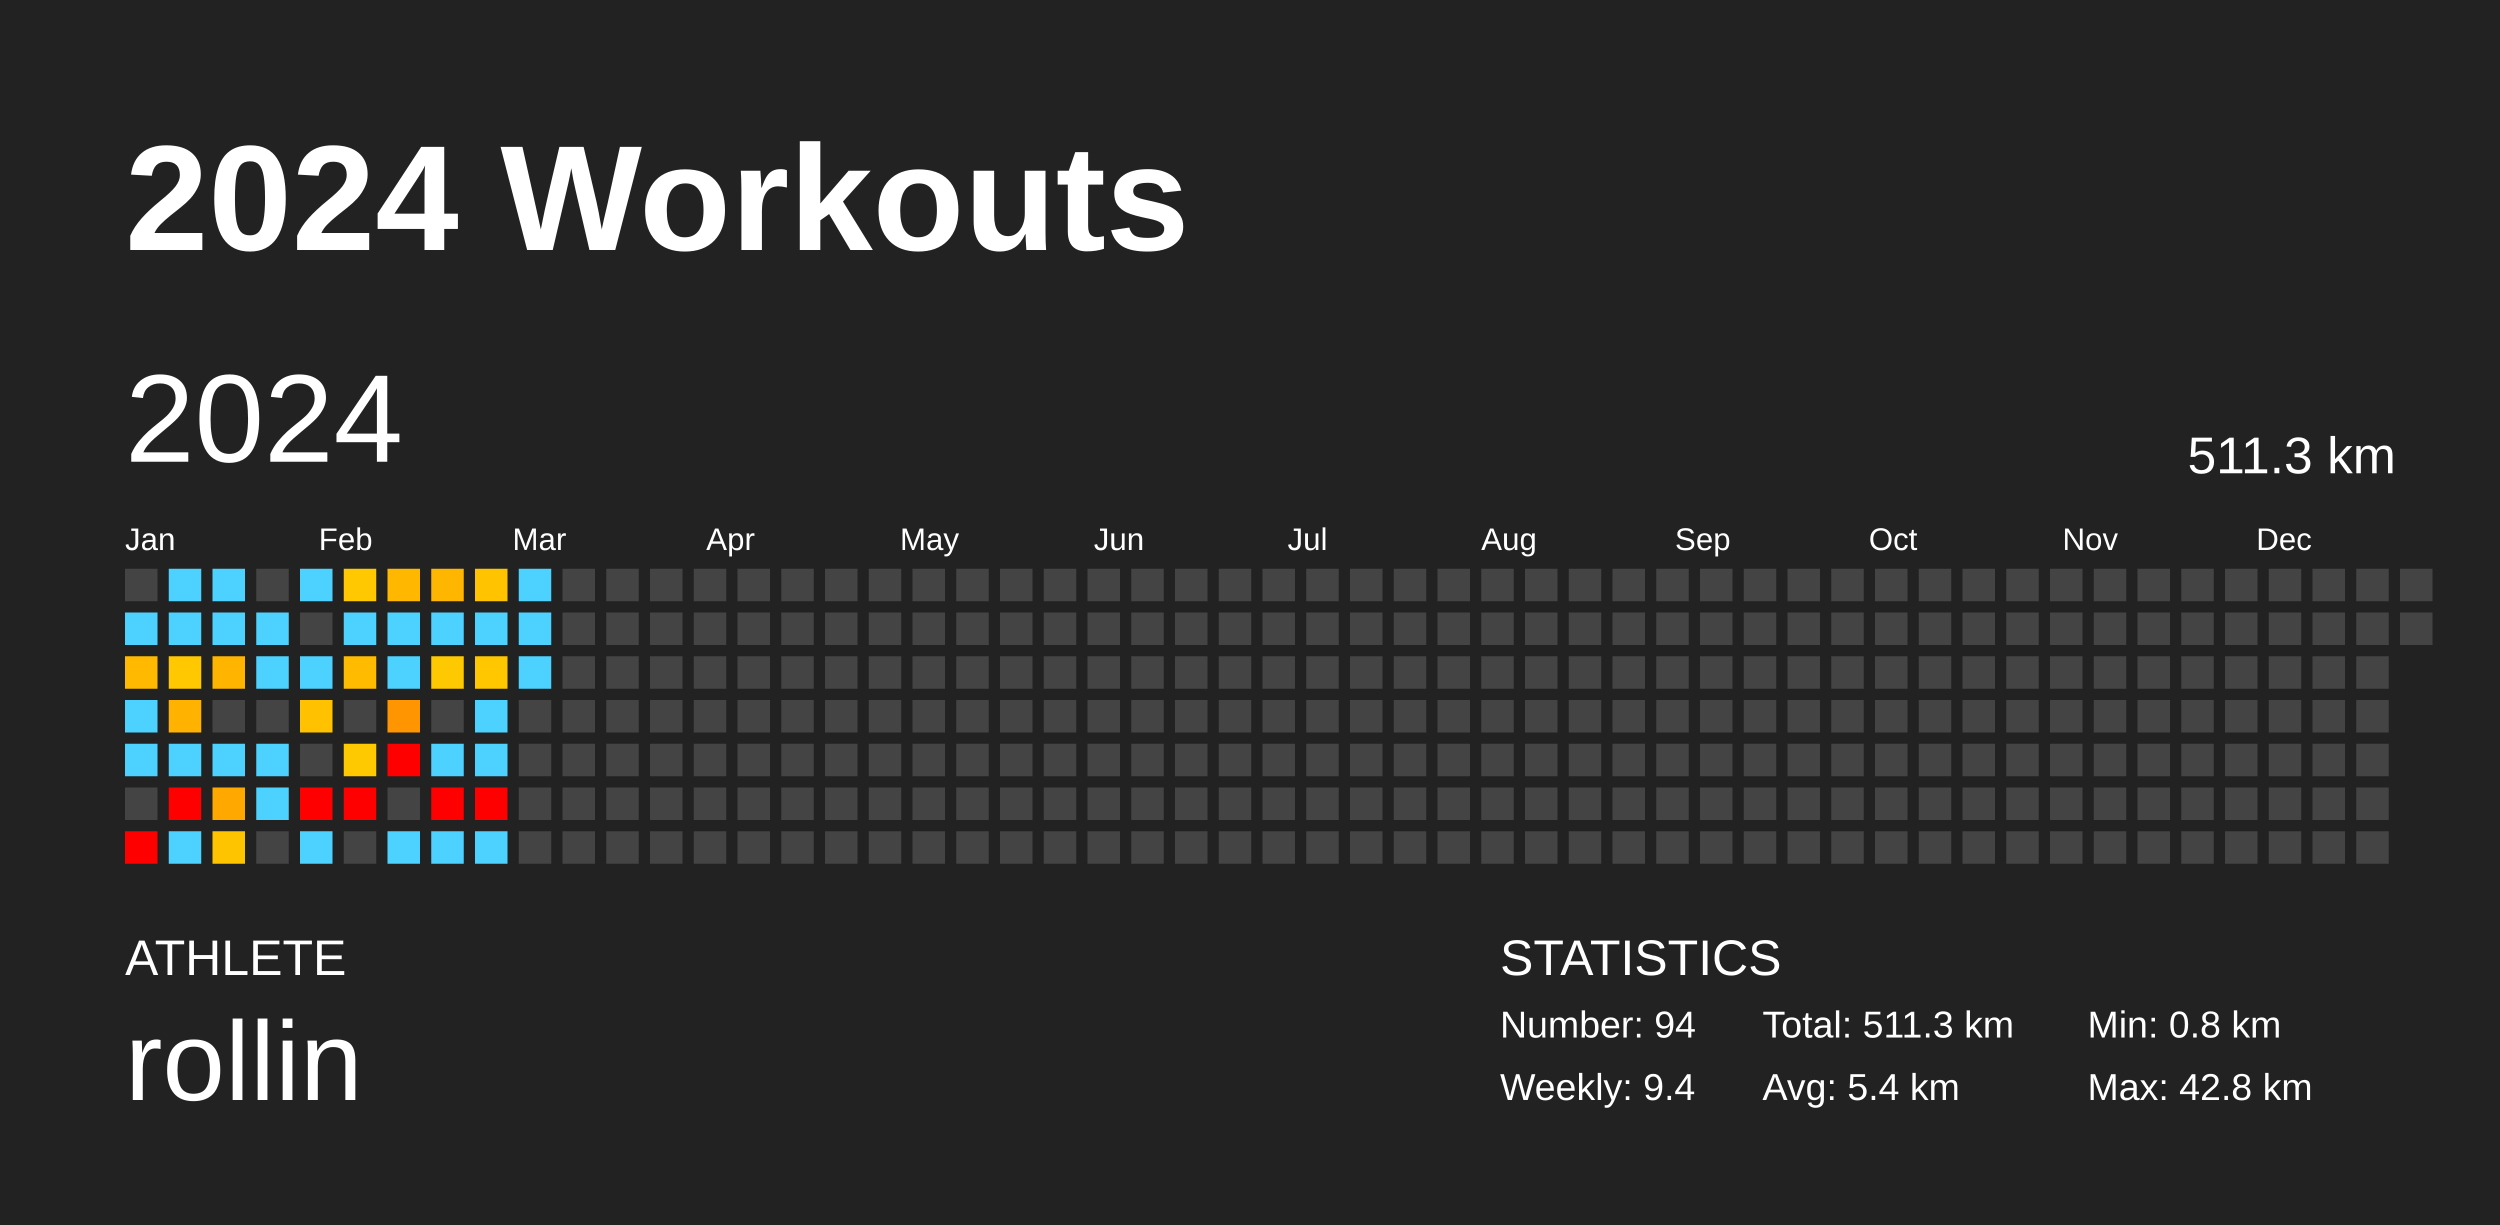
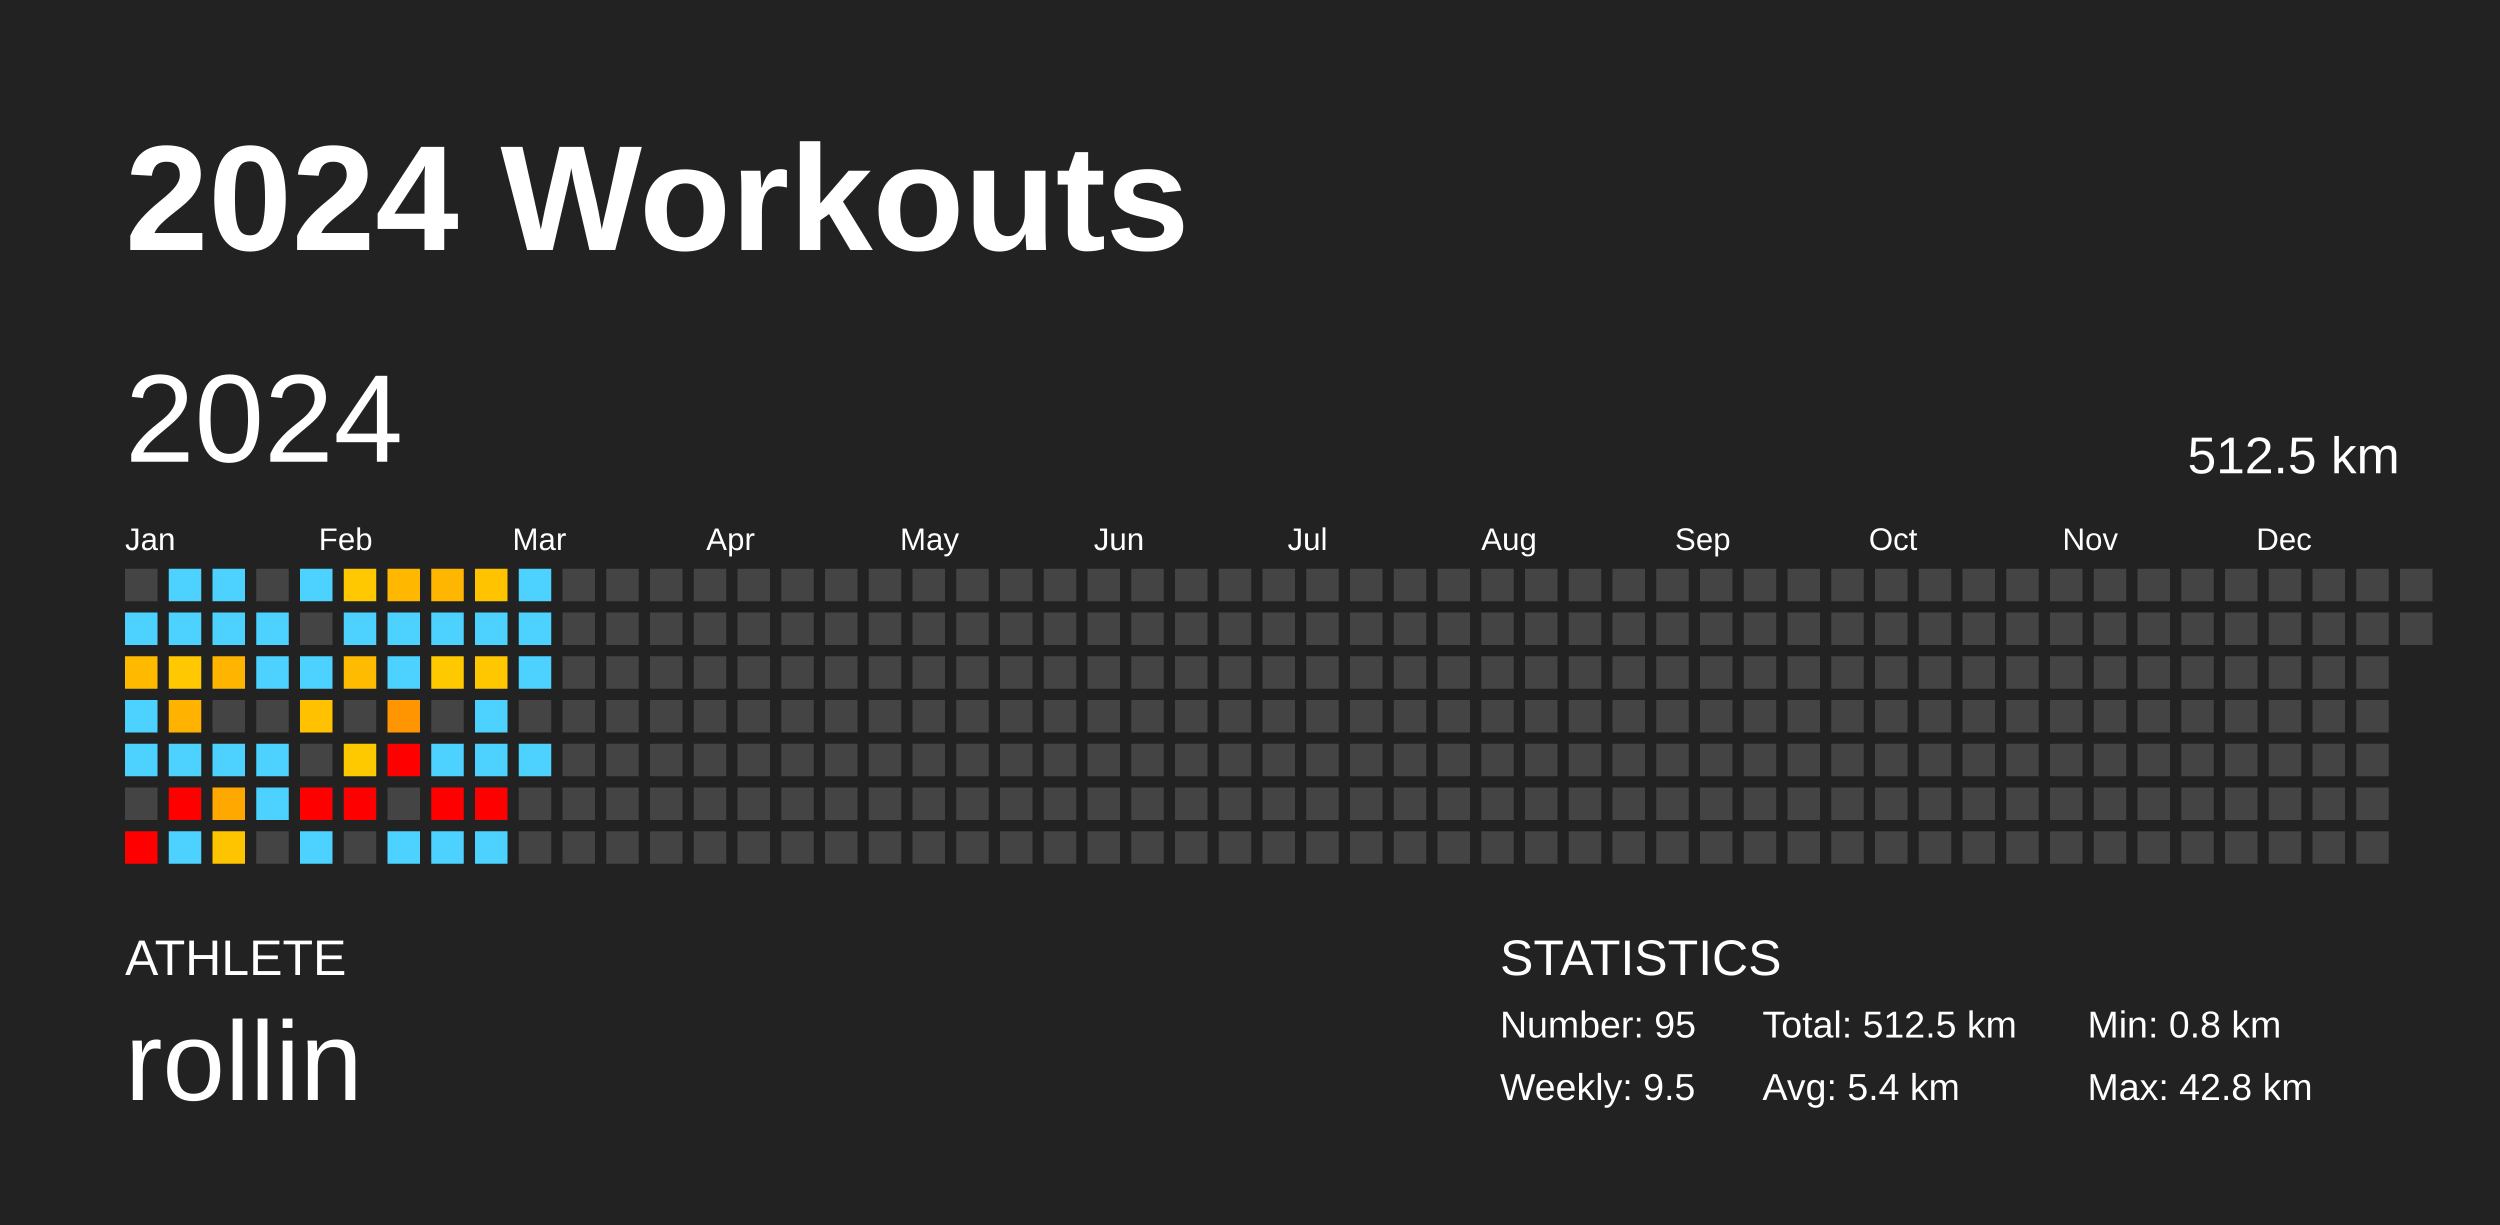
<svg xmlns="http://www.w3.org/2000/svg" baseProfile="full" height="98mm" version="1.1" viewBox="0,0,200,98" width="200mm">
  <defs />
  <rect fill="#222222" height="98" width="200" x="0" y="0" />
  <text fill="#FFFFFF" style="font-size:12px; font-family:Arial; font-weight:bold;" x="10" y="20">2024 Workouts</text>
  <text fill="#FFFFFF" style="font-size:4px; font-family:Arial" x="10" y="78">ATHLETE</text>
  <text fill="#FFFFFF" style="font-size:9px; font-family:Arial" x="10" y="88">rollin</text>
  <text fill="#FFFFFF" style="font-size:4px; font-family:Arial" x="120" y="78">STATISTICS</text>
-   <text fill="#FFFFFF" style="font-size:3px; font-family:Arial" x="120" y="83">Number: 94</text>
-   <text fill="#FFFFFF" style="font-size:3px; font-family:Arial" x="120" y="88">Weekly: 9.4</text>
-   <text fill="#FFFFFF" style="font-size:3px; font-family:Arial" x="141" y="83">Total: 511.3 km</text>
+   <text fill="#FFFFFF" style="font-size:3px; font-family:Arial" x="120" y="83">Number: 95</text>
+   <text fill="#FFFFFF" style="font-size:3px; font-family:Arial" x="120" y="88">Weekly: 9.5</text>
+   <text fill="#FFFFFF" style="font-size:3px; font-family:Arial" x="141" y="83">Total: 512.5 km</text>
  <text fill="#FFFFFF" style="font-size:3px; font-family:Arial" x="141" y="88">Avg: 5.4 km</text>
  <text fill="#FFFFFF" style="font-size:3px; font-family:Arial" x="167" y="83">Min: 0.8 km</text>
  <text fill="#FFFFFF" style="font-size:3px; font-family:Arial" x="167" y="88">Max: 42.8 km</text>
  <text dominant-baseline="hanging" fill="#FFFFFF" style="font-size:10.0px; font-family:Arial;" x="10" y="30">2024</text>
-   <text dominant-baseline="hanging" fill="#FFFFFF" style="font-size:4.125px; font-family:Arial;" x="175" y="35">511.3 km</text>
+   <text dominant-baseline="hanging" fill="#FFFFFF" style="font-size:4.125px; font-family:Arial;" x="175" y="35">512.5 km</text>
  <text fill="#FFFFFF" style="font-size:2.5px; font-family:Arial" x="10.0" y="44">Jan</text>
  <text fill="#FFFFFF" style="font-size:2.5px; font-family:Arial" x="25.5" y="44">Feb</text>
  <text fill="#FFFFFF" style="font-size:2.5px; font-family:Arial" x="41.0" y="44">Mar</text>
  <text fill="#FFFFFF" style="font-size:2.5px; font-family:Arial" x="56.5" y="44">Apr</text>
  <text fill="#FFFFFF" style="font-size:2.5px; font-family:Arial" x="72.0" y="44">May</text>
  <text fill="#FFFFFF" style="font-size:2.5px; font-family:Arial" x="87.5" y="44">Jun</text>
  <text fill="#FFFFFF" style="font-size:2.5px; font-family:Arial" x="103.0" y="44">Jul</text>
  <text fill="#FFFFFF" style="font-size:2.5px; font-family:Arial" x="118.5" y="44">Aug</text>
  <text fill="#FFFFFF" style="font-size:2.5px; font-family:Arial" x="134.0" y="44">Sep</text>
  <text fill="#FFFFFF" style="font-size:2.5px; font-family:Arial" x="149.5" y="44">Oct</text>
  <text fill="#FFFFFF" style="font-size:2.5px; font-family:Arial" x="165.0" y="44">Nov</text>
  <text fill="#FFFFFF" style="font-size:2.5px; font-family:Arial" x="180.5" y="44">Dec</text>
  <rect fill="#444444" height="2.6" width="2.6" x="10.0" y="45.5" />
  <rect fill="#4dd2ff" height="2.6" width="2.6" x="10.0" y="49.0" />
  <rect fill="#ffba00" height="2.6" width="2.6" x="10.0" y="52.5" />
  <rect fill="#4dd2ff" height="2.6" width="2.6" x="10.0" y="56.0" />
  <rect fill="#4dd2ff" height="2.6" width="2.6" x="10.0" y="59.5" />
  <rect fill="#444444" height="2.6" width="2.6" x="10.0" y="63.0" />
  <rect fill="red" height="2.6" width="2.6" x="10.0" y="66.5" />
  <rect fill="#4dd2ff" height="2.6" width="2.6" x="13.5" y="45.5" />
  <rect fill="#4dd2ff" height="2.6" width="2.6" x="13.5" y="49.0" />
  <rect fill="#ffc800" height="2.6" width="2.6" x="13.5" y="52.5" />
  <rect fill="#ffb200" height="2.6" width="2.6" x="13.5" y="56.0" />
  <rect fill="#4dd2ff" height="2.6" width="2.6" x="13.5" y="59.5" />
  <rect fill="red" height="2.6" width="2.6" x="13.5" y="63.0" />
  <rect fill="#4dd2ff" height="2.6" width="2.6" x="13.5" y="66.5" />
  <rect fill="#4dd2ff" height="2.6" width="2.6" x="17.0" y="45.5" />
  <rect fill="#4dd2ff" height="2.6" width="2.6" x="17.0" y="49.0" />
  <rect fill="#ffb400" height="2.6" width="2.6" x="17.0" y="52.5" />
  <rect fill="#444444" height="2.6" width="2.6" x="17.0" y="56.0" />
  <rect fill="#4dd2ff" height="2.6" width="2.6" x="17.0" y="59.5" />
  <rect fill="#ffa800" height="2.6" width="2.6" x="17.0" y="63.0" />
  <rect fill="#ffc400" height="2.6" width="2.6" x="17.0" y="66.5" />
  <rect fill="#444444" height="2.6" width="2.6" x="20.5" y="45.5" />
  <rect fill="#4dd2ff" height="2.6" width="2.6" x="20.5" y="49.0" />
  <rect fill="#4dd2ff" height="2.6" width="2.6" x="20.5" y="52.5" />
  <rect fill="#444444" height="2.6" width="2.6" x="20.5" y="56.0" />
  <rect fill="#4dd2ff" height="2.6" width="2.6" x="20.5" y="59.5" />
  <rect fill="#4dd2ff" height="2.6" width="2.6" x="20.5" y="63.0" />
  <rect fill="#444444" height="2.6" width="2.6" x="20.5" y="66.5" />
  <rect fill="#4dd2ff" height="2.6" width="2.6" x="24.0" y="45.5" />
  <rect fill="#444444" height="2.6" width="2.6" x="24.0" y="49.0" />
  <rect fill="#4dd2ff" height="2.6" width="2.6" x="24.0" y="52.5" />
  <rect fill="#ffc100" height="2.6" width="2.6" x="24.0" y="56.0" />
  <rect fill="#444444" height="2.6" width="2.6" x="24.0" y="59.5" />
  <rect fill="red" height="2.6" width="2.6" x="24.0" y="63.0" />
  <rect fill="#4dd2ff" height="2.6" width="2.6" x="24.0" y="66.5" />
  <rect fill="#ffc800" height="2.6" width="2.6" x="27.5" y="45.5" />
  <rect fill="#4dd2ff" height="2.6" width="2.6" x="27.5" y="49.0" />
  <rect fill="#ffbb00" height="2.6" width="2.6" x="27.5" y="52.5" />
  <rect fill="#444444" height="2.6" width="2.6" x="27.5" y="56.0" />
  <rect fill="#ffc900" height="2.6" width="2.6" x="27.5" y="59.5" />
  <rect fill="red" height="2.6" width="2.6" x="27.5" y="63.0" />
  <rect fill="#444444" height="2.6" width="2.6" x="27.5" y="66.5" />
  <rect fill="#ffb700" height="2.6" width="2.6" x="31.0" y="45.5" />
  <rect fill="#4dd2ff" height="2.6" width="2.6" x="31.0" y="49.0" />
  <rect fill="#4dd2ff" height="2.6" width="2.6" x="31.0" y="52.5" />
  <rect fill="#ff9500" height="2.6" width="2.6" x="31.0" y="56.0" />
  <rect fill="red" height="2.6" width="2.6" x="31.0" y="59.5" />
  <rect fill="#444444" height="2.6" width="2.6" x="31.0" y="63.0" />
  <rect fill="#4dd2ff" height="2.6" width="2.6" x="31.0" y="66.5" />
  <rect fill="#ffb600" height="2.6" width="2.6" x="34.5" y="45.5" />
  <rect fill="#4dd2ff" height="2.6" width="2.6" x="34.5" y="49.0" />
  <rect fill="#ffc900" height="2.6" width="2.6" x="34.5" y="52.5" />
  <rect fill="#444444" height="2.6" width="2.6" x="34.5" y="56.0" />
  <rect fill="#4dd2ff" height="2.6" width="2.6" x="34.5" y="59.5" />
  <rect fill="red" height="2.6" width="2.6" x="34.5" y="63.0" />
  <rect fill="#4dd2ff" height="2.6" width="2.6" x="34.5" y="66.5" />
  <rect fill="#ffc300" height="2.6" width="2.6" x="38.0" y="45.5" />
  <rect fill="#4dd2ff" height="2.6" width="2.6" x="38.0" y="49.0" />
  <rect fill="#ffc700" height="2.6" width="2.6" x="38.0" y="52.5" />
  <rect fill="#4dd2ff" height="2.6" width="2.6" x="38.0" y="56.0" />
  <rect fill="#4dd2ff" height="2.6" width="2.6" x="38.0" y="59.5" />
  <rect fill="red" height="2.6" width="2.6" x="38.0" y="63.0" />
  <rect fill="#4dd2ff" height="2.6" width="2.6" x="38.0" y="66.5" />
  <rect fill="#4dd2ff" height="2.6" width="2.6" x="41.5" y="45.5" />
  <rect fill="#4dd2ff" height="2.6" width="2.6" x="41.5" y="49.0" />
  <rect fill="#4dd2ff" height="2.6" width="2.6" x="41.5" y="52.5" />
  <rect fill="#444444" height="2.6" width="2.6" x="41.5" y="56.0" />
-   <rect fill="#444444" height="2.6" width="2.6" x="41.5" y="59.5" />
+   <rect fill="#4dd2ff" height="2.6" width="2.6" x="41.5" y="59.5" />
  <rect fill="#444444" height="2.6" width="2.6" x="41.5" y="63.0" />
  <rect fill="#444444" height="2.6" width="2.6" x="41.5" y="66.5" />
  <rect fill="#444444" height="2.6" width="2.6" x="45.0" y="45.5" />
  <rect fill="#444444" height="2.6" width="2.6" x="45.0" y="49.0" />
  <rect fill="#444444" height="2.6" width="2.6" x="45.0" y="52.5" />
  <rect fill="#444444" height="2.6" width="2.6" x="45.0" y="56.0" />
  <rect fill="#444444" height="2.6" width="2.6" x="45.0" y="59.5" />
  <rect fill="#444444" height="2.6" width="2.6" x="45.0" y="63.0" />
  <rect fill="#444444" height="2.6" width="2.6" x="45.0" y="66.5" />
  <rect fill="#444444" height="2.6" width="2.6" x="48.5" y="45.5" />
  <rect fill="#444444" height="2.6" width="2.6" x="48.5" y="49.0" />
  <rect fill="#444444" height="2.6" width="2.6" x="48.5" y="52.5" />
  <rect fill="#444444" height="2.6" width="2.6" x="48.5" y="56.0" />
  <rect fill="#444444" height="2.6" width="2.6" x="48.5" y="59.5" />
  <rect fill="#444444" height="2.6" width="2.6" x="48.5" y="63.0" />
  <rect fill="#444444" height="2.6" width="2.6" x="48.5" y="66.5" />
  <rect fill="#444444" height="2.6" width="2.6" x="52.0" y="45.5" />
  <rect fill="#444444" height="2.6" width="2.6" x="52.0" y="49.0" />
  <rect fill="#444444" height="2.6" width="2.6" x="52.0" y="52.5" />
  <rect fill="#444444" height="2.6" width="2.6" x="52.0" y="56.0" />
  <rect fill="#444444" height="2.6" width="2.6" x="52.0" y="59.5" />
  <rect fill="#444444" height="2.6" width="2.6" x="52.0" y="63.0" />
  <rect fill="#444444" height="2.6" width="2.6" x="52.0" y="66.5" />
  <rect fill="#444444" height="2.6" width="2.6" x="55.5" y="45.5" />
  <rect fill="#444444" height="2.6" width="2.6" x="55.5" y="49.0" />
  <rect fill="#444444" height="2.6" width="2.6" x="55.5" y="52.5" />
  <rect fill="#444444" height="2.6" width="2.6" x="55.5" y="56.0" />
  <rect fill="#444444" height="2.6" width="2.6" x="55.5" y="59.5" />
  <rect fill="#444444" height="2.6" width="2.6" x="55.5" y="63.0" />
  <rect fill="#444444" height="2.6" width="2.6" x="55.5" y="66.5" />
  <rect fill="#444444" height="2.6" width="2.6" x="59.0" y="45.5" />
  <rect fill="#444444" height="2.6" width="2.6" x="59.0" y="49.0" />
  <rect fill="#444444" height="2.6" width="2.6" x="59.0" y="52.5" />
  <rect fill="#444444" height="2.6" width="2.6" x="59.0" y="56.0" />
  <rect fill="#444444" height="2.6" width="2.6" x="59.0" y="59.5" />
  <rect fill="#444444" height="2.6" width="2.6" x="59.0" y="63.0" />
  <rect fill="#444444" height="2.6" width="2.6" x="59.0" y="66.5" />
  <rect fill="#444444" height="2.6" width="2.6" x="62.5" y="45.5" />
  <rect fill="#444444" height="2.6" width="2.6" x="62.5" y="49.0" />
  <rect fill="#444444" height="2.6" width="2.6" x="62.5" y="52.5" />
  <rect fill="#444444" height="2.6" width="2.6" x="62.5" y="56.0" />
  <rect fill="#444444" height="2.6" width="2.6" x="62.5" y="59.5" />
  <rect fill="#444444" height="2.6" width="2.6" x="62.5" y="63.0" />
  <rect fill="#444444" height="2.6" width="2.6" x="62.5" y="66.5" />
  <rect fill="#444444" height="2.6" width="2.6" x="66.0" y="45.5" />
  <rect fill="#444444" height="2.6" width="2.6" x="66.0" y="49.0" />
  <rect fill="#444444" height="2.6" width="2.6" x="66.0" y="52.5" />
  <rect fill="#444444" height="2.6" width="2.6" x="66.0" y="56.0" />
  <rect fill="#444444" height="2.6" width="2.6" x="66.0" y="59.5" />
  <rect fill="#444444" height="2.6" width="2.6" x="66.0" y="63.0" />
  <rect fill="#444444" height="2.6" width="2.6" x="66.0" y="66.5" />
  <rect fill="#444444" height="2.6" width="2.6" x="69.5" y="45.5" />
  <rect fill="#444444" height="2.6" width="2.6" x="69.5" y="49.0" />
  <rect fill="#444444" height="2.6" width="2.6" x="69.5" y="52.5" />
  <rect fill="#444444" height="2.6" width="2.6" x="69.5" y="56.0" />
  <rect fill="#444444" height="2.6" width="2.6" x="69.5" y="59.5" />
  <rect fill="#444444" height="2.6" width="2.6" x="69.5" y="63.0" />
  <rect fill="#444444" height="2.6" width="2.6" x="69.5" y="66.5" />
  <rect fill="#444444" height="2.6" width="2.6" x="73.0" y="45.5" />
  <rect fill="#444444" height="2.6" width="2.6" x="73.0" y="49.0" />
  <rect fill="#444444" height="2.6" width="2.6" x="73.0" y="52.5" />
  <rect fill="#444444" height="2.6" width="2.6" x="73.0" y="56.0" />
  <rect fill="#444444" height="2.6" width="2.6" x="73.0" y="59.5" />
  <rect fill="#444444" height="2.6" width="2.6" x="73.0" y="63.0" />
  <rect fill="#444444" height="2.6" width="2.6" x="73.0" y="66.5" />
  <rect fill="#444444" height="2.6" width="2.6" x="76.5" y="45.5" />
  <rect fill="#444444" height="2.6" width="2.6" x="76.5" y="49.0" />
  <rect fill="#444444" height="2.6" width="2.6" x="76.5" y="52.5" />
  <rect fill="#444444" height="2.6" width="2.6" x="76.5" y="56.0" />
  <rect fill="#444444" height="2.6" width="2.6" x="76.5" y="59.5" />
  <rect fill="#444444" height="2.6" width="2.6" x="76.5" y="63.0" />
  <rect fill="#444444" height="2.6" width="2.6" x="76.5" y="66.5" />
  <rect fill="#444444" height="2.6" width="2.6" x="80.0" y="45.5" />
  <rect fill="#444444" height="2.6" width="2.6" x="80.0" y="49.0" />
  <rect fill="#444444" height="2.6" width="2.6" x="80.0" y="52.5" />
  <rect fill="#444444" height="2.6" width="2.6" x="80.0" y="56.0" />
  <rect fill="#444444" height="2.6" width="2.6" x="80.0" y="59.5" />
  <rect fill="#444444" height="2.6" width="2.6" x="80.0" y="63.0" />
  <rect fill="#444444" height="2.6" width="2.6" x="80.0" y="66.5" />
  <rect fill="#444444" height="2.6" width="2.6" x="83.5" y="45.5" />
  <rect fill="#444444" height="2.6" width="2.6" x="83.5" y="49.0" />
  <rect fill="#444444" height="2.6" width="2.6" x="83.5" y="52.5" />
  <rect fill="#444444" height="2.6" width="2.6" x="83.5" y="56.0" />
  <rect fill="#444444" height="2.6" width="2.6" x="83.5" y="59.5" />
  <rect fill="#444444" height="2.6" width="2.6" x="83.5" y="63.0" />
  <rect fill="#444444" height="2.6" width="2.6" x="83.5" y="66.5" />
  <rect fill="#444444" height="2.6" width="2.6" x="87.0" y="45.5" />
  <rect fill="#444444" height="2.6" width="2.6" x="87.0" y="49.0" />
  <rect fill="#444444" height="2.6" width="2.6" x="87.0" y="52.5" />
  <rect fill="#444444" height="2.6" width="2.6" x="87.0" y="56.0" />
  <rect fill="#444444" height="2.6" width="2.6" x="87.0" y="59.5" />
  <rect fill="#444444" height="2.6" width="2.6" x="87.0" y="63.0" />
  <rect fill="#444444" height="2.6" width="2.6" x="87.0" y="66.5" />
  <rect fill="#444444" height="2.6" width="2.6" x="90.5" y="45.5" />
  <rect fill="#444444" height="2.6" width="2.6" x="90.5" y="49.0" />
  <rect fill="#444444" height="2.6" width="2.6" x="90.5" y="52.5" />
  <rect fill="#444444" height="2.6" width="2.6" x="90.5" y="56.0" />
  <rect fill="#444444" height="2.6" width="2.6" x="90.5" y="59.5" />
  <rect fill="#444444" height="2.6" width="2.6" x="90.5" y="63.0" />
  <rect fill="#444444" height="2.6" width="2.6" x="90.5" y="66.5" />
  <rect fill="#444444" height="2.6" width="2.6" x="94.0" y="45.5" />
  <rect fill="#444444" height="2.6" width="2.6" x="94.0" y="49.0" />
  <rect fill="#444444" height="2.6" width="2.6" x="94.0" y="52.5" />
  <rect fill="#444444" height="2.6" width="2.6" x="94.0" y="56.0" />
  <rect fill="#444444" height="2.6" width="2.6" x="94.0" y="59.5" />
  <rect fill="#444444" height="2.6" width="2.6" x="94.0" y="63.0" />
  <rect fill="#444444" height="2.6" width="2.6" x="94.0" y="66.5" />
  <rect fill="#444444" height="2.6" width="2.6" x="97.5" y="45.5" />
  <rect fill="#444444" height="2.6" width="2.6" x="97.5" y="49.0" />
  <rect fill="#444444" height="2.6" width="2.6" x="97.5" y="52.5" />
  <rect fill="#444444" height="2.6" width="2.6" x="97.5" y="56.0" />
  <rect fill="#444444" height="2.6" width="2.6" x="97.5" y="59.5" />
  <rect fill="#444444" height="2.6" width="2.6" x="97.5" y="63.0" />
  <rect fill="#444444" height="2.6" width="2.6" x="97.5" y="66.5" />
  <rect fill="#444444" height="2.6" width="2.6" x="101.0" y="45.5" />
  <rect fill="#444444" height="2.6" width="2.6" x="101.0" y="49.0" />
  <rect fill="#444444" height="2.6" width="2.6" x="101.0" y="52.5" />
  <rect fill="#444444" height="2.6" width="2.6" x="101.0" y="56.0" />
  <rect fill="#444444" height="2.6" width="2.6" x="101.0" y="59.5" />
  <rect fill="#444444" height="2.6" width="2.6" x="101.0" y="63.0" />
  <rect fill="#444444" height="2.6" width="2.6" x="101.0" y="66.5" />
  <rect fill="#444444" height="2.6" width="2.6" x="104.5" y="45.5" />
  <rect fill="#444444" height="2.6" width="2.6" x="104.5" y="49.0" />
  <rect fill="#444444" height="2.6" width="2.6" x="104.5" y="52.5" />
  <rect fill="#444444" height="2.6" width="2.6" x="104.5" y="56.0" />
  <rect fill="#444444" height="2.6" width="2.6" x="104.5" y="59.5" />
  <rect fill="#444444" height="2.6" width="2.6" x="104.5" y="63.0" />
  <rect fill="#444444" height="2.6" width="2.6" x="104.5" y="66.5" />
  <rect fill="#444444" height="2.6" width="2.6" x="108.0" y="45.5" />
  <rect fill="#444444" height="2.6" width="2.6" x="108.0" y="49.0" />
  <rect fill="#444444" height="2.6" width="2.6" x="108.0" y="52.5" />
  <rect fill="#444444" height="2.6" width="2.6" x="108.0" y="56.0" />
  <rect fill="#444444" height="2.6" width="2.6" x="108.0" y="59.5" />
  <rect fill="#444444" height="2.6" width="2.6" x="108.0" y="63.0" />
  <rect fill="#444444" height="2.6" width="2.6" x="108.0" y="66.5" />
  <rect fill="#444444" height="2.6" width="2.6" x="111.5" y="45.5" />
  <rect fill="#444444" height="2.6" width="2.6" x="111.5" y="49.0" />
  <rect fill="#444444" height="2.6" width="2.6" x="111.5" y="52.5" />
  <rect fill="#444444" height="2.6" width="2.6" x="111.5" y="56.0" />
  <rect fill="#444444" height="2.6" width="2.6" x="111.5" y="59.5" />
  <rect fill="#444444" height="2.6" width="2.6" x="111.5" y="63.0" />
  <rect fill="#444444" height="2.6" width="2.6" x="111.5" y="66.5" />
  <rect fill="#444444" height="2.6" width="2.6" x="115.0" y="45.5" />
  <rect fill="#444444" height="2.6" width="2.6" x="115.0" y="49.0" />
  <rect fill="#444444" height="2.6" width="2.6" x="115.0" y="52.5" />
  <rect fill="#444444" height="2.6" width="2.6" x="115.0" y="56.0" />
  <rect fill="#444444" height="2.6" width="2.6" x="115.0" y="59.5" />
  <rect fill="#444444" height="2.6" width="2.6" x="115.0" y="63.0" />
  <rect fill="#444444" height="2.6" width="2.6" x="115.0" y="66.5" />
  <rect fill="#444444" height="2.6" width="2.6" x="118.5" y="45.5" />
  <rect fill="#444444" height="2.6" width="2.6" x="118.5" y="49.0" />
  <rect fill="#444444" height="2.6" width="2.6" x="118.5" y="52.5" />
  <rect fill="#444444" height="2.6" width="2.6" x="118.5" y="56.0" />
  <rect fill="#444444" height="2.6" width="2.6" x="118.5" y="59.5" />
  <rect fill="#444444" height="2.6" width="2.6" x="118.5" y="63.0" />
  <rect fill="#444444" height="2.6" width="2.6" x="118.5" y="66.5" />
  <rect fill="#444444" height="2.6" width="2.6" x="122.0" y="45.5" />
  <rect fill="#444444" height="2.6" width="2.6" x="122.0" y="49.0" />
  <rect fill="#444444" height="2.6" width="2.6" x="122.0" y="52.5" />
  <rect fill="#444444" height="2.6" width="2.6" x="122.0" y="56.0" />
  <rect fill="#444444" height="2.6" width="2.6" x="122.0" y="59.5" />
  <rect fill="#444444" height="2.6" width="2.6" x="122.0" y="63.0" />
  <rect fill="#444444" height="2.6" width="2.6" x="122.0" y="66.5" />
  <rect fill="#444444" height="2.6" width="2.6" x="125.5" y="45.5" />
  <rect fill="#444444" height="2.6" width="2.6" x="125.5" y="49.0" />
  <rect fill="#444444" height="2.6" width="2.6" x="125.5" y="52.5" />
  <rect fill="#444444" height="2.6" width="2.6" x="125.5" y="56.0" />
  <rect fill="#444444" height="2.6" width="2.6" x="125.5" y="59.5" />
  <rect fill="#444444" height="2.6" width="2.6" x="125.5" y="63.0" />
  <rect fill="#444444" height="2.6" width="2.6" x="125.5" y="66.5" />
  <rect fill="#444444" height="2.6" width="2.6" x="129.0" y="45.5" />
  <rect fill="#444444" height="2.6" width="2.6" x="129.0" y="49.0" />
  <rect fill="#444444" height="2.6" width="2.6" x="129.0" y="52.5" />
  <rect fill="#444444" height="2.6" width="2.6" x="129.0" y="56.0" />
  <rect fill="#444444" height="2.6" width="2.6" x="129.0" y="59.5" />
  <rect fill="#444444" height="2.6" width="2.6" x="129.0" y="63.0" />
  <rect fill="#444444" height="2.6" width="2.6" x="129.0" y="66.5" />
  <rect fill="#444444" height="2.6" width="2.6" x="132.5" y="45.5" />
  <rect fill="#444444" height="2.6" width="2.6" x="132.5" y="49.0" />
  <rect fill="#444444" height="2.6" width="2.6" x="132.5" y="52.5" />
  <rect fill="#444444" height="2.6" width="2.6" x="132.5" y="56.0" />
  <rect fill="#444444" height="2.6" width="2.6" x="132.5" y="59.5" />
  <rect fill="#444444" height="2.6" width="2.6" x="132.5" y="63.0" />
  <rect fill="#444444" height="2.6" width="2.6" x="132.5" y="66.5" />
  <rect fill="#444444" height="2.6" width="2.6" x="136.0" y="45.5" />
  <rect fill="#444444" height="2.6" width="2.6" x="136.0" y="49.0" />
  <rect fill="#444444" height="2.6" width="2.6" x="136.0" y="52.5" />
  <rect fill="#444444" height="2.6" width="2.6" x="136.0" y="56.0" />
  <rect fill="#444444" height="2.6" width="2.6" x="136.0" y="59.5" />
  <rect fill="#444444" height="2.6" width="2.6" x="136.0" y="63.0" />
  <rect fill="#444444" height="2.6" width="2.6" x="136.0" y="66.5" />
  <rect fill="#444444" height="2.6" width="2.6" x="139.5" y="45.5" />
  <rect fill="#444444" height="2.6" width="2.6" x="139.5" y="49.0" />
  <rect fill="#444444" height="2.6" width="2.6" x="139.5" y="52.5" />
  <rect fill="#444444" height="2.6" width="2.6" x="139.5" y="56.0" />
  <rect fill="#444444" height="2.6" width="2.6" x="139.5" y="59.5" />
  <rect fill="#444444" height="2.6" width="2.6" x="139.5" y="63.0" />
  <rect fill="#444444" height="2.6" width="2.6" x="139.5" y="66.5" />
  <rect fill="#444444" height="2.6" width="2.6" x="143.0" y="45.5" />
  <rect fill="#444444" height="2.6" width="2.6" x="143.0" y="49.0" />
  <rect fill="#444444" height="2.6" width="2.6" x="143.0" y="52.5" />
  <rect fill="#444444" height="2.6" width="2.6" x="143.0" y="56.0" />
  <rect fill="#444444" height="2.6" width="2.6" x="143.0" y="59.5" />
  <rect fill="#444444" height="2.6" width="2.6" x="143.0" y="63.0" />
  <rect fill="#444444" height="2.6" width="2.6" x="143.0" y="66.5" />
  <rect fill="#444444" height="2.6" width="2.6" x="146.5" y="45.5" />
  <rect fill="#444444" height="2.6" width="2.6" x="146.5" y="49.0" />
  <rect fill="#444444" height="2.6" width="2.6" x="146.5" y="52.5" />
  <rect fill="#444444" height="2.6" width="2.6" x="146.5" y="56.0" />
  <rect fill="#444444" height="2.6" width="2.6" x="146.5" y="59.5" />
  <rect fill="#444444" height="2.6" width="2.6" x="146.5" y="63.0" />
  <rect fill="#444444" height="2.6" width="2.6" x="146.5" y="66.5" />
  <rect fill="#444444" height="2.6" width="2.6" x="150.0" y="45.5" />
  <rect fill="#444444" height="2.6" width="2.6" x="150.0" y="49.0" />
  <rect fill="#444444" height="2.6" width="2.6" x="150.0" y="52.5" />
  <rect fill="#444444" height="2.6" width="2.6" x="150.0" y="56.0" />
  <rect fill="#444444" height="2.6" width="2.6" x="150.0" y="59.5" />
  <rect fill="#444444" height="2.6" width="2.6" x="150.0" y="63.0" />
  <rect fill="#444444" height="2.6" width="2.6" x="150.0" y="66.5" />
  <rect fill="#444444" height="2.6" width="2.6" x="153.5" y="45.5" />
  <rect fill="#444444" height="2.6" width="2.6" x="153.5" y="49.0" />
  <rect fill="#444444" height="2.6" width="2.6" x="153.5" y="52.5" />
  <rect fill="#444444" height="2.6" width="2.6" x="153.5" y="56.0" />
  <rect fill="#444444" height="2.6" width="2.6" x="153.5" y="59.5" />
  <rect fill="#444444" height="2.6" width="2.6" x="153.5" y="63.0" />
  <rect fill="#444444" height="2.6" width="2.6" x="153.5" y="66.5" />
  <rect fill="#444444" height="2.6" width="2.6" x="157.0" y="45.5" />
  <rect fill="#444444" height="2.6" width="2.6" x="157.0" y="49.0" />
  <rect fill="#444444" height="2.6" width="2.6" x="157.0" y="52.5" />
  <rect fill="#444444" height="2.6" width="2.6" x="157.0" y="56.0" />
  <rect fill="#444444" height="2.6" width="2.6" x="157.0" y="59.5" />
  <rect fill="#444444" height="2.6" width="2.6" x="157.0" y="63.0" />
  <rect fill="#444444" height="2.6" width="2.6" x="157.0" y="66.5" />
  <rect fill="#444444" height="2.6" width="2.6" x="160.5" y="45.5" />
  <rect fill="#444444" height="2.6" width="2.6" x="160.5" y="49.0" />
  <rect fill="#444444" height="2.6" width="2.6" x="160.5" y="52.5" />
  <rect fill="#444444" height="2.6" width="2.6" x="160.5" y="56.0" />
  <rect fill="#444444" height="2.6" width="2.6" x="160.5" y="59.5" />
  <rect fill="#444444" height="2.6" width="2.6" x="160.5" y="63.0" />
  <rect fill="#444444" height="2.6" width="2.6" x="160.5" y="66.5" />
  <rect fill="#444444" height="2.6" width="2.6" x="164.0" y="45.5" />
  <rect fill="#444444" height="2.6" width="2.6" x="164.0" y="49.0" />
  <rect fill="#444444" height="2.6" width="2.6" x="164.0" y="52.5" />
  <rect fill="#444444" height="2.6" width="2.6" x="164.0" y="56.0" />
  <rect fill="#444444" height="2.6" width="2.6" x="164.0" y="59.5" />
  <rect fill="#444444" height="2.6" width="2.6" x="164.0" y="63.0" />
  <rect fill="#444444" height="2.6" width="2.6" x="164.0" y="66.5" />
  <rect fill="#444444" height="2.6" width="2.6" x="167.5" y="45.5" />
  <rect fill="#444444" height="2.6" width="2.6" x="167.5" y="49.0" />
  <rect fill="#444444" height="2.6" width="2.6" x="167.5" y="52.5" />
  <rect fill="#444444" height="2.6" width="2.6" x="167.5" y="56.0" />
  <rect fill="#444444" height="2.6" width="2.6" x="167.5" y="59.5" />
  <rect fill="#444444" height="2.6" width="2.6" x="167.5" y="63.0" />
  <rect fill="#444444" height="2.6" width="2.6" x="167.5" y="66.5" />
  <rect fill="#444444" height="2.6" width="2.6" x="171.0" y="45.5" />
  <rect fill="#444444" height="2.6" width="2.6" x="171.0" y="49.0" />
  <rect fill="#444444" height="2.6" width="2.6" x="171.0" y="52.5" />
  <rect fill="#444444" height="2.6" width="2.6" x="171.0" y="56.0" />
  <rect fill="#444444" height="2.6" width="2.6" x="171.0" y="59.5" />
  <rect fill="#444444" height="2.6" width="2.6" x="171.0" y="63.0" />
  <rect fill="#444444" height="2.6" width="2.6" x="171.0" y="66.5" />
  <rect fill="#444444" height="2.6" width="2.6" x="174.5" y="45.5" />
  <rect fill="#444444" height="2.6" width="2.6" x="174.5" y="49.0" />
  <rect fill="#444444" height="2.6" width="2.6" x="174.5" y="52.5" />
  <rect fill="#444444" height="2.6" width="2.6" x="174.5" y="56.0" />
  <rect fill="#444444" height="2.6" width="2.6" x="174.5" y="59.5" />
  <rect fill="#444444" height="2.6" width="2.6" x="174.5" y="63.0" />
  <rect fill="#444444" height="2.6" width="2.6" x="174.5" y="66.5" />
  <rect fill="#444444" height="2.6" width="2.6" x="178.0" y="45.5" />
  <rect fill="#444444" height="2.6" width="2.6" x="178.0" y="49.0" />
  <rect fill="#444444" height="2.6" width="2.6" x="178.0" y="52.5" />
  <rect fill="#444444" height="2.6" width="2.6" x="178.0" y="56.0" />
  <rect fill="#444444" height="2.6" width="2.6" x="178.0" y="59.5" />
  <rect fill="#444444" height="2.6" width="2.6" x="178.0" y="63.0" />
  <rect fill="#444444" height="2.6" width="2.6" x="178.0" y="66.5" />
  <rect fill="#444444" height="2.6" width="2.6" x="181.5" y="45.5" />
  <rect fill="#444444" height="2.6" width="2.6" x="181.5" y="49.0" />
  <rect fill="#444444" height="2.6" width="2.6" x="181.5" y="52.5" />
  <rect fill="#444444" height="2.6" width="2.6" x="181.5" y="56.0" />
  <rect fill="#444444" height="2.6" width="2.6" x="181.5" y="59.5" />
  <rect fill="#444444" height="2.6" width="2.6" x="181.5" y="63.0" />
  <rect fill="#444444" height="2.6" width="2.6" x="181.5" y="66.5" />
  <rect fill="#444444" height="2.6" width="2.6" x="185.0" y="45.5" />
  <rect fill="#444444" height="2.6" width="2.6" x="185.0" y="49.0" />
  <rect fill="#444444" height="2.6" width="2.6" x="185.0" y="52.5" />
  <rect fill="#444444" height="2.6" width="2.6" x="185.0" y="56.0" />
  <rect fill="#444444" height="2.6" width="2.6" x="185.0" y="59.5" />
  <rect fill="#444444" height="2.6" width="2.6" x="185.0" y="63.0" />
  <rect fill="#444444" height="2.6" width="2.6" x="185.0" y="66.5" />
  <rect fill="#444444" height="2.6" width="2.6" x="188.5" y="45.5" />
  <rect fill="#444444" height="2.6" width="2.6" x="188.5" y="49.0" />
  <rect fill="#444444" height="2.6" width="2.6" x="188.5" y="52.5" />
  <rect fill="#444444" height="2.6" width="2.6" x="188.5" y="56.0" />
  <rect fill="#444444" height="2.6" width="2.6" x="188.5" y="59.5" />
  <rect fill="#444444" height="2.6" width="2.6" x="188.5" y="63.0" />
  <rect fill="#444444" height="2.6" width="2.6" x="188.5" y="66.5" />
  <rect fill="#444444" height="2.6" width="2.6" x="192.0" y="45.5" />
  <rect fill="#444444" height="2.6" width="2.6" x="192.0" y="49.0" />
</svg>
